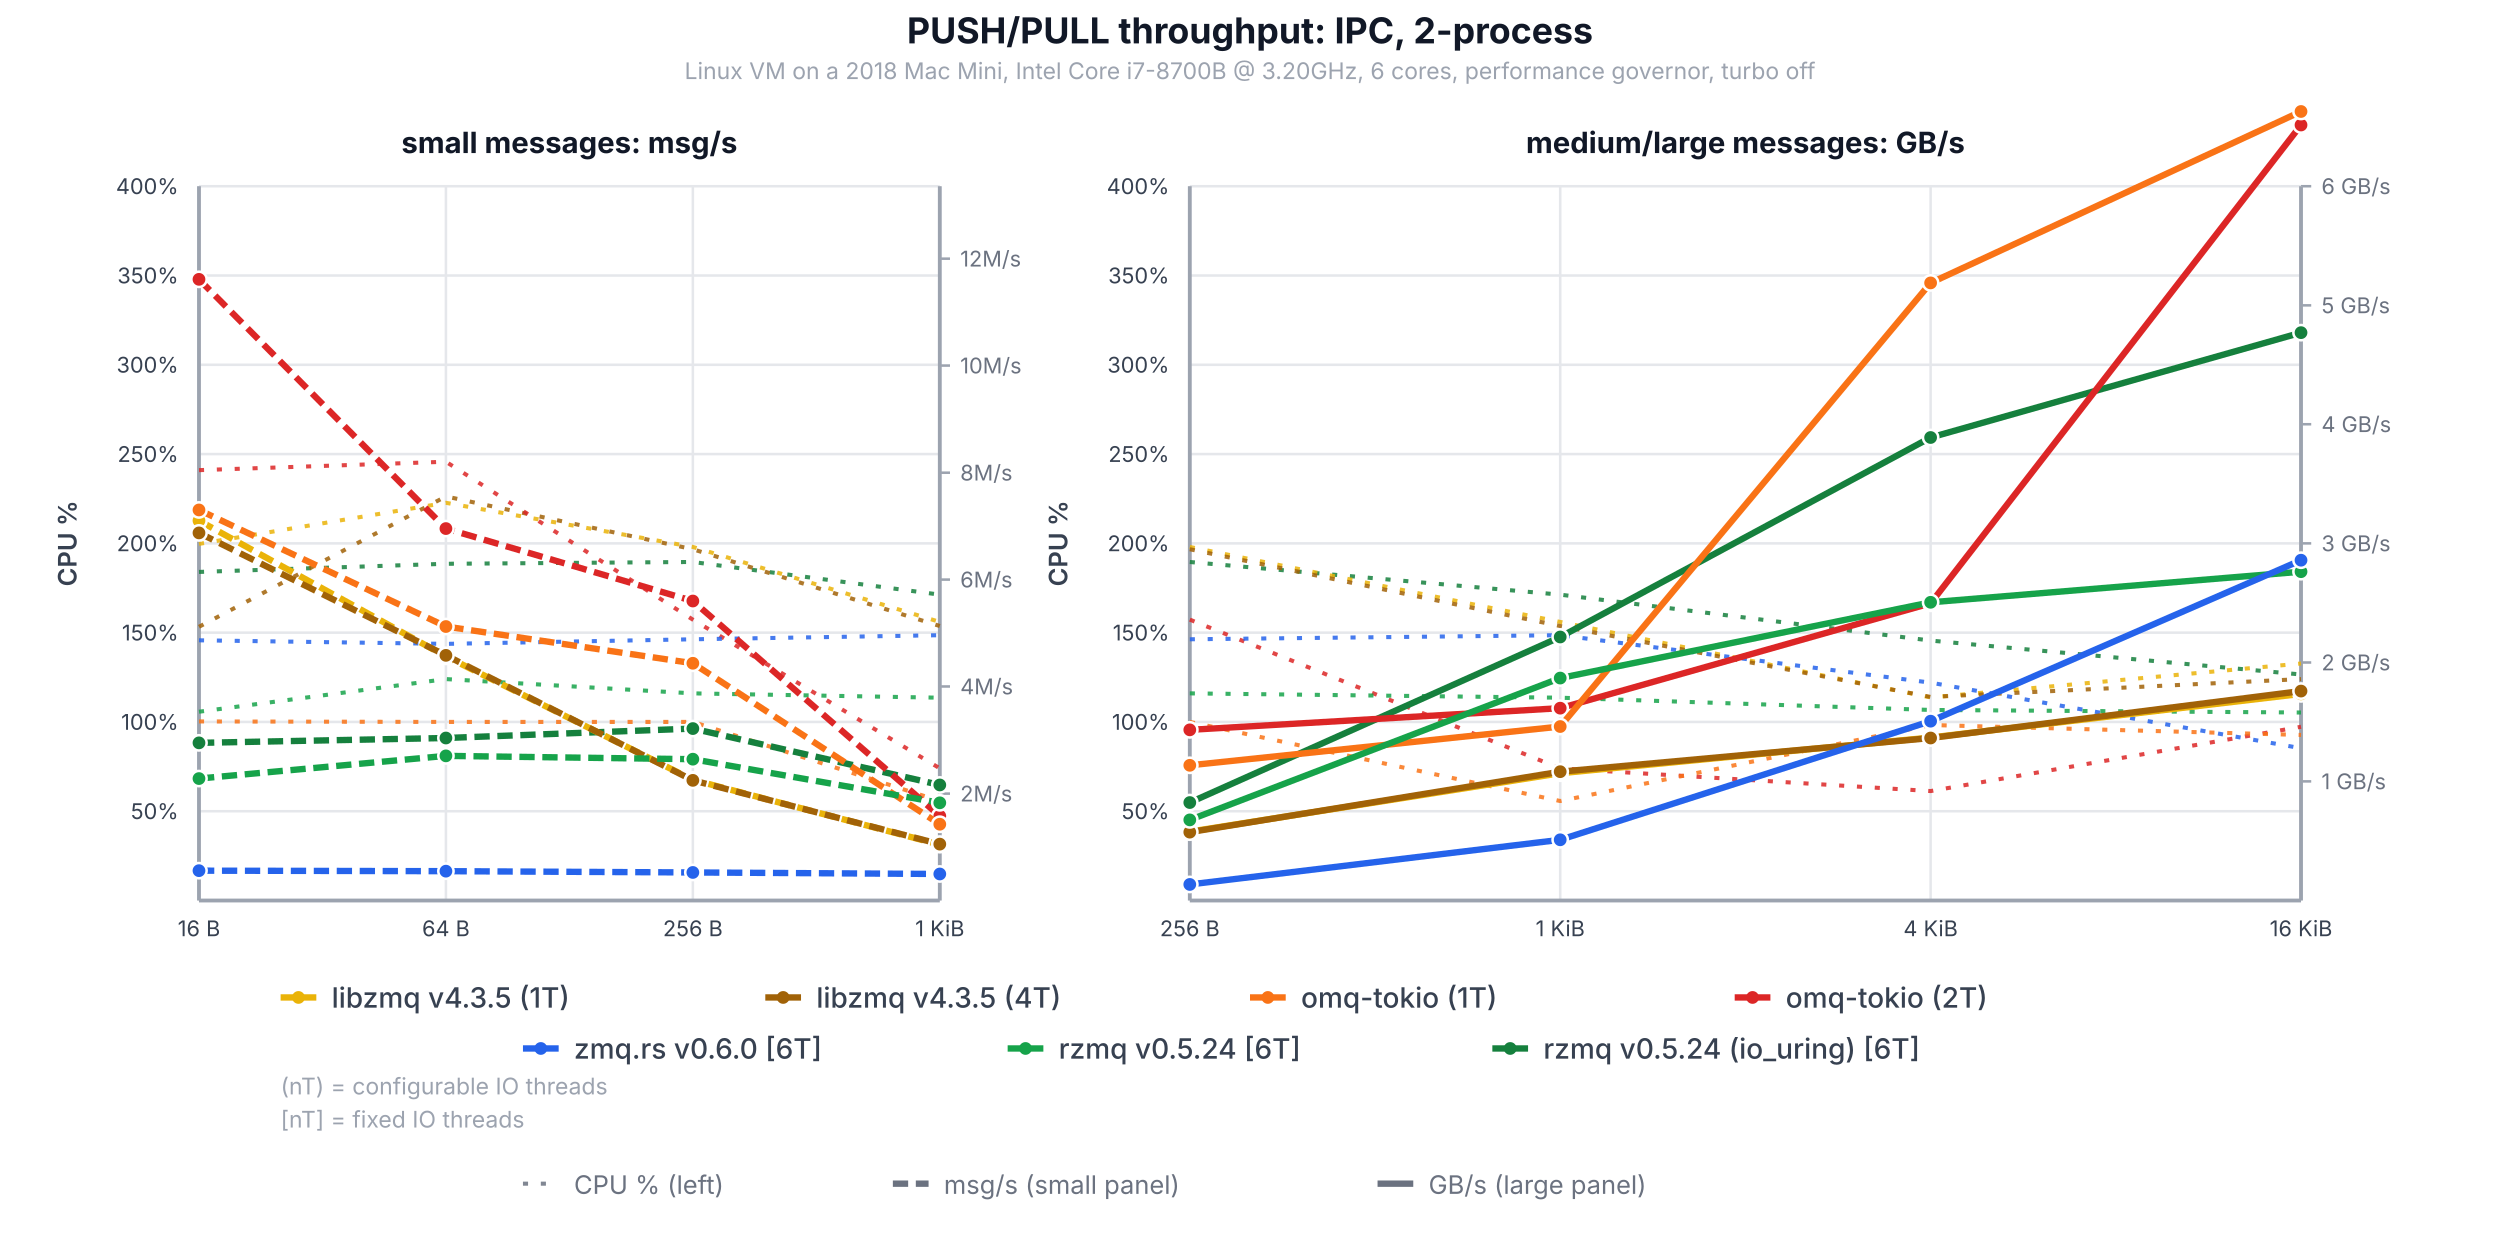
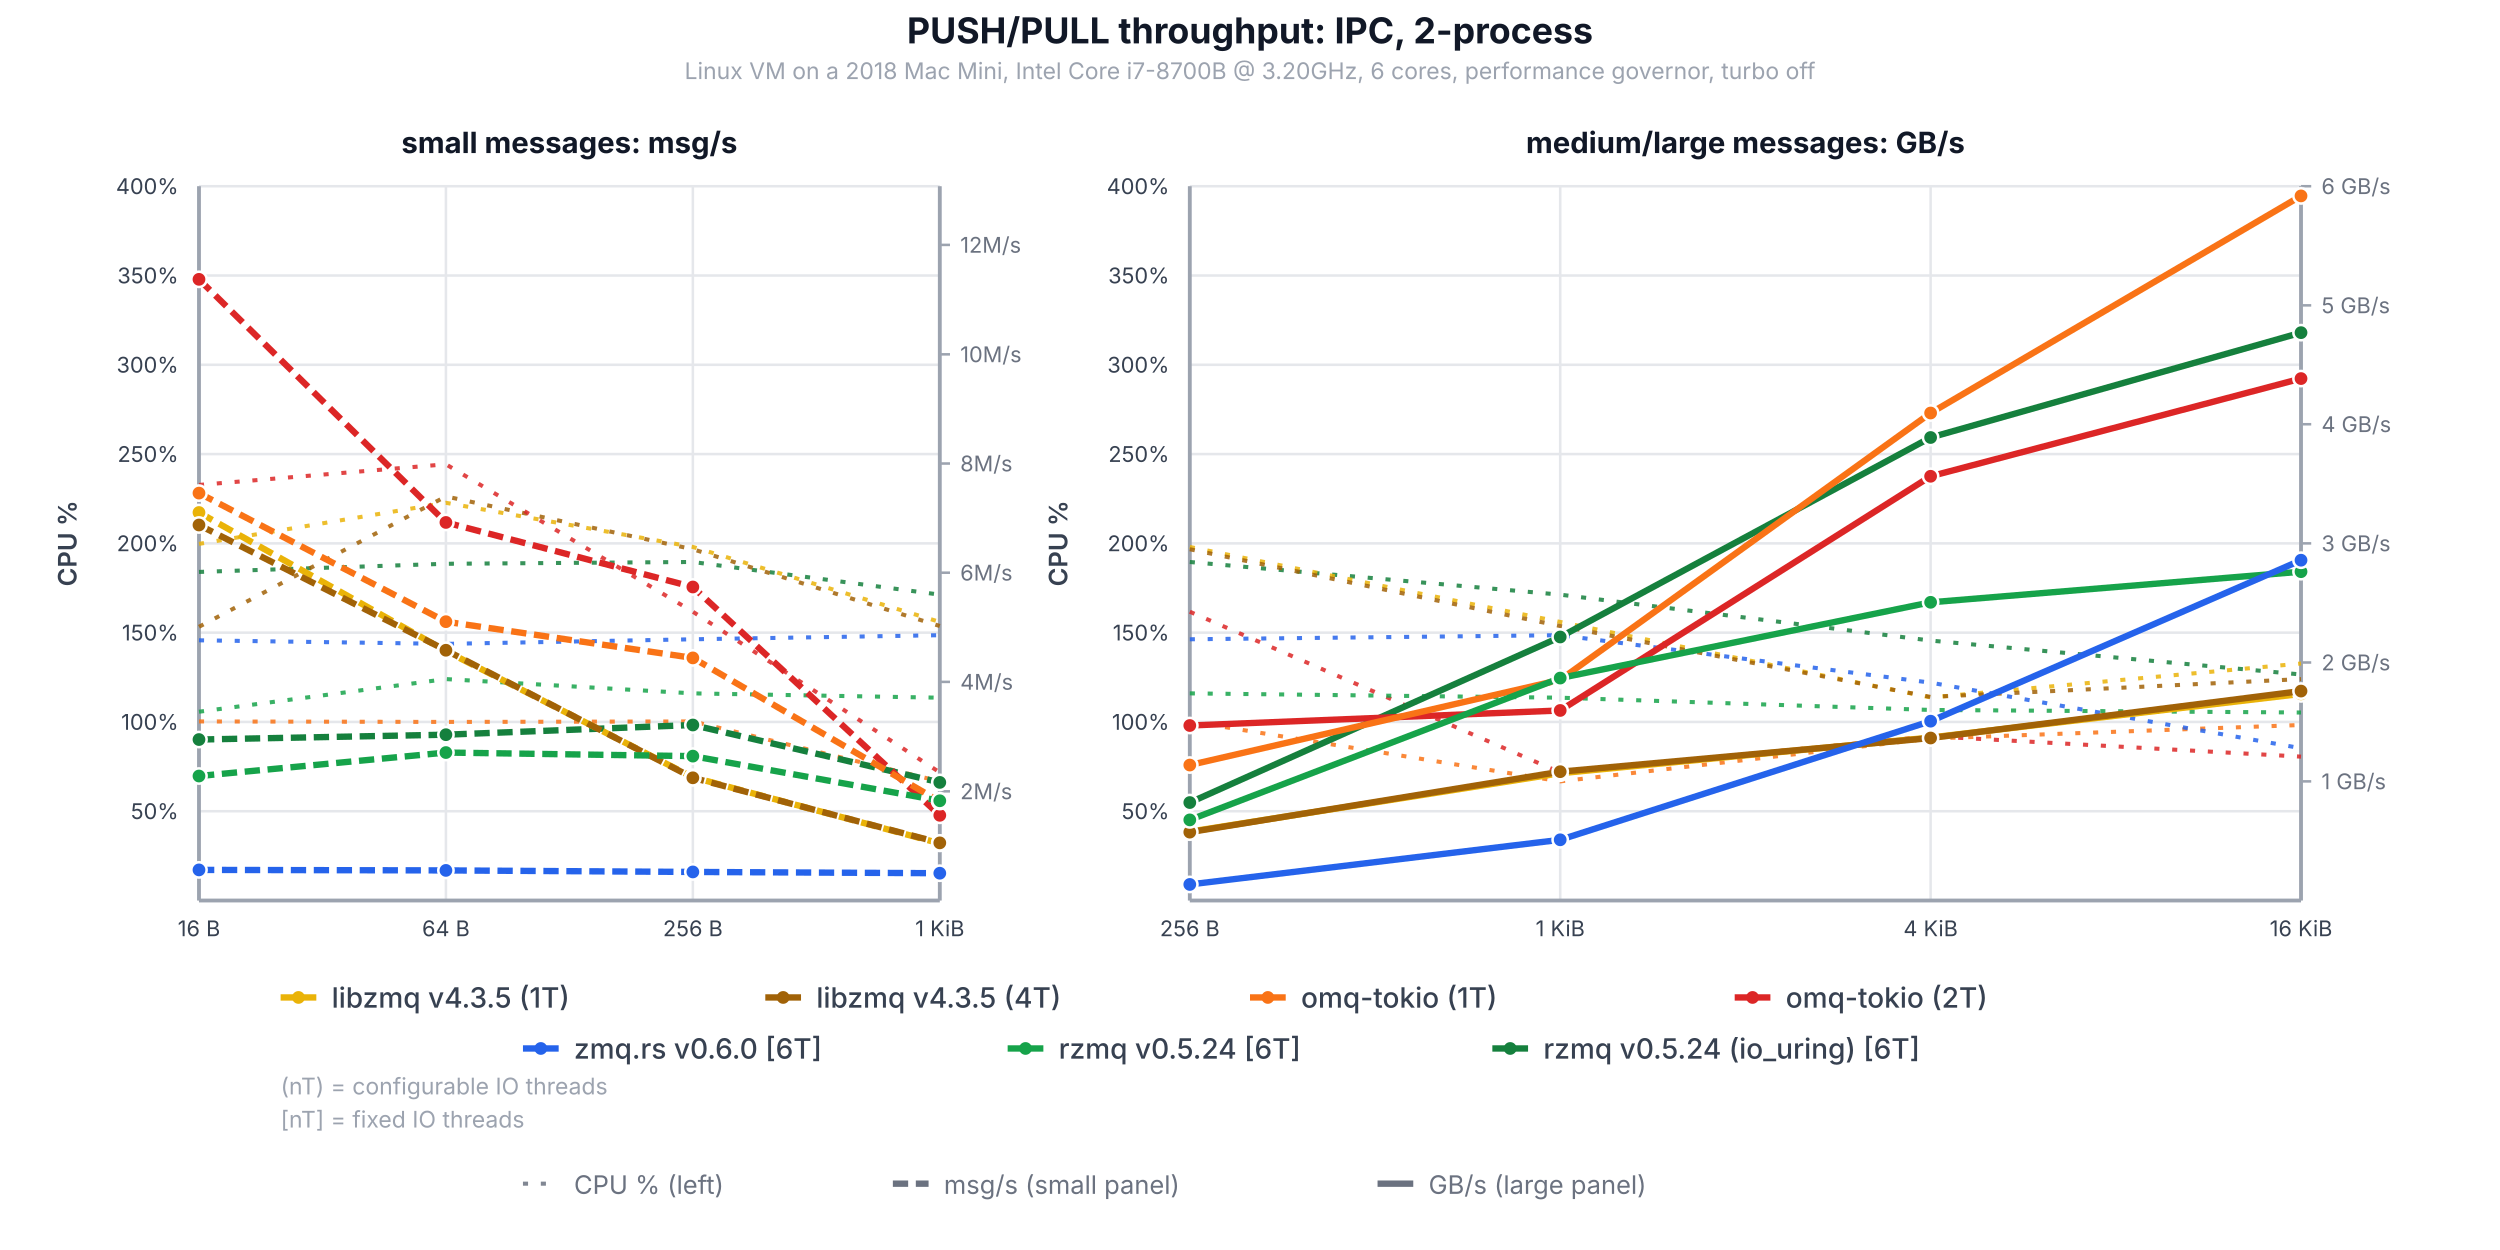
<svg xmlns="http://www.w3.org/2000/svg" viewBox="0 0 980 490" font-family="system-ui, -apple-system, sans-serif">
  <rect width="980" height="490" fill="white" />
  <text x="490.0" y="17.0" text-anchor="middle" fill="#111827" font-size="14" font-weight="700">PUSH/PULL throughput: IPC, 2-process</text>
  <text x="490.0" y="31.0" text-anchor="middle" fill="#9ca3af" font-size="9">Linux VM on a 2018 Mac Mini, Intel Core i7-8700B @ 3.20GHz, 6 cores, performance governor, turbo off</text>
  <text x="223.2" y="60.0" text-anchor="middle" fill="#111827" font-size="11.5" font-weight="700">small messages: msg/s</text>
  <line x1="78.0" y1="318.0" x2="368.4" y2="318.0" stroke="#e5e7eb" stroke-width="1" />
  <text x="70.0" y="318.0" text-anchor="end" dominant-baseline="middle" fill="#374151" font-size="8.5">50%</text>
  <line x1="78.0" y1="283.0" x2="368.4" y2="283.0" stroke="#e5e7eb" stroke-width="1" />
  <text x="70.0" y="283.0" text-anchor="end" dominant-baseline="middle" fill="#374151" font-size="8.5">100%</text>
  <line x1="78.0" y1="248.0" x2="368.4" y2="248.0" stroke="#e5e7eb" stroke-width="1" />
  <text x="70.0" y="248.0" text-anchor="end" dominant-baseline="middle" fill="#374151" font-size="8.5">150%</text>
  <line x1="78.0" y1="213.0" x2="368.4" y2="213.0" stroke="#e5e7eb" stroke-width="1" />
  <text x="70.0" y="213.0" text-anchor="end" dominant-baseline="middle" fill="#374151" font-size="8.5">200%</text>
  <line x1="78.0" y1="178.0" x2="368.4" y2="178.0" stroke="#e5e7eb" stroke-width="1" />
  <text x="70.0" y="178.0" text-anchor="end" dominant-baseline="middle" fill="#374151" font-size="8.5">250%</text>
  <line x1="78.0" y1="143.0" x2="368.4" y2="143.0" stroke="#e5e7eb" stroke-width="1" />
  <text x="70.0" y="143.0" text-anchor="end" dominant-baseline="middle" fill="#374151" font-size="8.5">300%</text>
  <line x1="78.0" y1="108.0" x2="368.4" y2="108.0" stroke="#e5e7eb" stroke-width="1" />
  <text x="70.0" y="108.0" text-anchor="end" dominant-baseline="middle" fill="#374151" font-size="8.5">350%</text>
  <line x1="78.0" y1="73.0" x2="368.4" y2="73.0" stroke="#e5e7eb" stroke-width="1" />
  <text x="70.0" y="73.0" text-anchor="end" dominant-baseline="middle" fill="#374151" font-size="8.5">400%</text>
-   <line x1="368.4" y1="311.1" x2="372.4" y2="311.1" stroke="#9ca3af" stroke-width="1" />
-   <text x="376.4" y="311.1" text-anchor="start" dominant-baseline="middle" fill="#6b7280" font-size="8.5">2M/s</text>
-   <line x1="368.4" y1="269.1" x2="372.4" y2="269.1" stroke="#9ca3af" stroke-width="1" />
-   <text x="376.4" y="269.1" text-anchor="start" dominant-baseline="middle" fill="#6b7280" font-size="8.5">4M/s</text>
-   <line x1="368.4" y1="227.2" x2="372.4" y2="227.2" stroke="#9ca3af" stroke-width="1" />
-   <text x="376.4" y="227.2" text-anchor="start" dominant-baseline="middle" fill="#6b7280" font-size="8.5">6M/s</text>
-   <line x1="368.4" y1="185.3" x2="372.4" y2="185.3" stroke="#9ca3af" stroke-width="1" />
-   <text x="376.4" y="185.3" text-anchor="start" dominant-baseline="middle" fill="#6b7280" font-size="8.5">8M/s</text>
-   <line x1="368.4" y1="143.3" x2="372.4" y2="143.3" stroke="#9ca3af" stroke-width="1" />
-   <text x="376.4" y="143.3" text-anchor="start" dominant-baseline="middle" fill="#6b7280" font-size="8.5">10M/s</text>
-   <line x1="368.4" y1="101.4" x2="372.4" y2="101.4" stroke="#9ca3af" stroke-width="1" />
-   <text x="376.4" y="101.4" text-anchor="start" dominant-baseline="middle" fill="#6b7280" font-size="8.5">12M/s</text>
+   <line x1="368.4" y1="310.2" x2="372.4" y2="310.2" stroke="#9ca3af" stroke-width="1" />
+   <text x="376.4" y="310.2" text-anchor="start" dominant-baseline="middle" fill="#6b7280" font-size="8.5">2M/s</text>
+   <line x1="368.4" y1="267.3" x2="372.4" y2="267.3" stroke="#9ca3af" stroke-width="1" />
+   <text x="376.4" y="267.3" text-anchor="start" dominant-baseline="middle" fill="#6b7280" font-size="8.5">4M/s</text>
+   <line x1="368.4" y1="224.5" x2="372.4" y2="224.5" stroke="#9ca3af" stroke-width="1" />
+   <text x="376.4" y="224.5" text-anchor="start" dominant-baseline="middle" fill="#6b7280" font-size="8.5">6M/s</text>
+   <line x1="368.4" y1="181.7" x2="372.4" y2="181.7" stroke="#9ca3af" stroke-width="1" />
+   <text x="376.4" y="181.7" text-anchor="start" dominant-baseline="middle" fill="#6b7280" font-size="8.5">8M/s</text>
+   <line x1="368.4" y1="138.9" x2="372.4" y2="138.9" stroke="#9ca3af" stroke-width="1" />
+   <text x="376.4" y="138.9" text-anchor="start" dominant-baseline="middle" fill="#6b7280" font-size="8.5">10M/s</text>
+   <line x1="368.4" y1="96.0" x2="372.4" y2="96.0" stroke="#9ca3af" stroke-width="1" />
+   <text x="376.4" y="96.0" text-anchor="start" dominant-baseline="middle" fill="#6b7280" font-size="8.5">12M/s</text>
  <line x1="78.0" y1="73.0" x2="78.0" y2="353.0" stroke="#e5e7eb" stroke-width="1" />
  <line x1="174.8" y1="73.0" x2="174.8" y2="353.0" stroke="#e5e7eb" stroke-width="1" />
  <line x1="271.6" y1="73.0" x2="271.6" y2="353.0" stroke="#e5e7eb" stroke-width="1" />
  <line x1="368.4" y1="73.0" x2="368.4" y2="353.0" stroke="#e5e7eb" stroke-width="1" />
  <line x1="78.0" y1="73.0" x2="78.0" y2="353.0" stroke="#9ca3af" stroke-width="1.5" />
  <line x1="368.4" y1="73.0" x2="368.4" y2="353.0" stroke="#9ca3af" stroke-width="1.5" />
  <line x1="78.0" y1="353.0" x2="368.4" y2="353.0" stroke="#9ca3af" stroke-width="1.5" />
  <text x="30.0" y="213.0" text-anchor="middle" fill="#374151" font-size="10" font-weight="600" transform="rotate(-90,30.0,213.0)">CPU %</text>
  <polyline points="78.0,224.2 174.8,221.0 271.6,220.3 368.4,233.1" fill="none" stroke="#15803d" stroke-width="1.6" stroke-dasharray="2,5" opacity="0.85" />
  <polyline points="78.0,213.2 174.8,197.1 271.6,214.4 368.4,243.8" fill="none" stroke="#eab308" stroke-width="1.6" stroke-dasharray="2,5" opacity="0.85" />
  <polyline points="78.0,245.7 174.8,194.6 271.6,215.3 368.4,245.4" fill="none" stroke="#a16207" stroke-width="1.6" stroke-dasharray="2,5" opacity="0.85" />
-   <polyline points="78.0,184.3 174.8,181.0 271.6,242.9 368.4,301.2" fill="none" stroke="#dc2626" stroke-width="1.6" stroke-dasharray="2,5" opacity="0.85" />
-   <polyline points="78.0,282.8 174.8,283.0 271.6,283.0 368.4,314.0" fill="none" stroke="#f97316" stroke-width="1.6" stroke-dasharray="2,5" opacity="0.85" />
+   <polyline points="78.0,190.1 174.8,182.0 271.6,239.8 368.4,302.8" fill="none" stroke="#dc2626" stroke-width="1.6" stroke-dasharray="2,5" opacity="0.85" />
+   <polyline points="78.0,282.8 174.8,283.0 271.6,282.8 368.4,306.3" fill="none" stroke="#f97316" stroke-width="1.6" stroke-dasharray="2,5" opacity="0.85" />
  <polyline points="78.0,279.0 174.8,266.2 271.6,271.8 368.4,273.5" fill="none" stroke="#16a34a" stroke-width="1.6" stroke-dasharray="2,5" opacity="0.85" />
  <polyline points="78.0,251.0 174.8,252.4 271.6,250.6 368.4,249.0" fill="none" stroke="#2563eb" stroke-width="1.6" stroke-dasharray="2,5" opacity="0.85" />
-   <polyline points="78.0,291.2 174.8,289.3 271.6,285.6 368.4,307.7" fill="none" stroke="#15803d" stroke-width="2.5" stroke-dasharray="6,3" />
-   <circle cx="78.0" cy="291.2" r="3" fill="#15803d" stroke="white" stroke-width="1" />
-   <circle cx="174.8" cy="289.3" r="3" fill="#15803d" stroke="white" stroke-width="1" />
-   <circle cx="271.6" cy="285.6" r="3" fill="#15803d" stroke="white" stroke-width="1" />
-   <circle cx="368.4" cy="307.7" r="3" fill="#15803d" stroke="white" stroke-width="1" />
-   <polyline points="78.0,204.1 174.8,257.3 271.6,305.7 368.4,331.1" fill="none" stroke="#eab308" stroke-width="2.5" stroke-dasharray="6,3" />
-   <circle cx="78.0" cy="204.1" r="3" fill="#eab308" stroke="white" stroke-width="1" />
-   <circle cx="174.8" cy="257.3" r="3" fill="#eab308" stroke="white" stroke-width="1" />
-   <circle cx="271.6" cy="305.7" r="3" fill="#eab308" stroke="white" stroke-width="1" />
-   <circle cx="368.4" cy="331.1" r="3" fill="#eab308" stroke="white" stroke-width="1" />
-   <polyline points="78.0,208.9 174.8,256.9 271.6,305.9 368.4,330.9" fill="none" stroke="#a16207" stroke-width="2.5" stroke-dasharray="6,3" />
-   <circle cx="78.0" cy="208.9" r="3" fill="#a16207" stroke="white" stroke-width="1" />
-   <circle cx="174.8" cy="256.9" r="3" fill="#a16207" stroke="white" stroke-width="1" />
-   <circle cx="271.6" cy="305.9" r="3" fill="#a16207" stroke="white" stroke-width="1" />
-   <circle cx="368.4" cy="330.9" r="3" fill="#a16207" stroke="white" stroke-width="1" />
-   <polyline points="78.0,109.5 174.8,207.2 271.6,235.6 368.4,319.9" fill="none" stroke="#dc2626" stroke-width="2.5" stroke-dasharray="6,3" />
+   <polyline points="78.0,289.9 174.8,288.0 271.6,284.2 368.4,306.7" fill="none" stroke="#15803d" stroke-width="2.5" stroke-dasharray="6,3" />
+   <circle cx="78.0" cy="289.9" r="3" fill="#15803d" stroke="white" stroke-width="1" />
+   <circle cx="174.8" cy="288.0" r="3" fill="#15803d" stroke="white" stroke-width="1" />
+   <circle cx="271.6" cy="284.2" r="3" fill="#15803d" stroke="white" stroke-width="1" />
+   <circle cx="368.4" cy="306.7" r="3" fill="#15803d" stroke="white" stroke-width="1" />
+   <polyline points="78.0,200.9 174.8,255.2 271.6,304.7 368.4,330.6" fill="none" stroke="#eab308" stroke-width="2.5" stroke-dasharray="6,3" />
+   <circle cx="78.0" cy="200.9" r="3" fill="#eab308" stroke="white" stroke-width="1" />
+   <circle cx="174.8" cy="255.2" r="3" fill="#eab308" stroke="white" stroke-width="1" />
+   <circle cx="271.6" cy="304.7" r="3" fill="#eab308" stroke="white" stroke-width="1" />
+   <circle cx="368.4" cy="330.6" r="3" fill="#eab308" stroke="white" stroke-width="1" />
+   <polyline points="78.0,205.8 174.8,254.9 271.6,304.9 368.4,330.4" fill="none" stroke="#a16207" stroke-width="2.5" stroke-dasharray="6,3" />
+   <circle cx="78.0" cy="205.8" r="3" fill="#a16207" stroke="white" stroke-width="1" />
+   <circle cx="174.8" cy="254.9" r="3" fill="#a16207" stroke="white" stroke-width="1" />
+   <circle cx="271.6" cy="304.9" r="3" fill="#a16207" stroke="white" stroke-width="1" />
+   <circle cx="368.4" cy="330.4" r="3" fill="#a16207" stroke="white" stroke-width="1" />
+   <polyline points="78.0,109.5 174.8,204.8 271.6,230.1 368.4,319.6" fill="none" stroke="#dc2626" stroke-width="2.5" stroke-dasharray="6,3" />
  <circle cx="78.0" cy="109.5" r="3" fill="#dc2626" stroke="white" stroke-width="1" />
-   <circle cx="174.8" cy="207.2" r="3" fill="#dc2626" stroke="white" stroke-width="1" />
-   <circle cx="271.6" cy="235.6" r="3" fill="#dc2626" stroke="white" stroke-width="1" />
-   <circle cx="368.4" cy="319.9" r="3" fill="#dc2626" stroke="white" stroke-width="1" />
-   <polyline points="78.0,199.9 174.8,245.6 271.6,260.0 368.4,323.1" fill="none" stroke="#f97316" stroke-width="2.5" stroke-dasharray="6,3" />
-   <circle cx="78.0" cy="199.9" r="3" fill="#f97316" stroke="white" stroke-width="1" />
-   <circle cx="174.8" cy="245.6" r="3" fill="#f97316" stroke="white" stroke-width="1" />
-   <circle cx="271.6" cy="260.0" r="3" fill="#f97316" stroke="white" stroke-width="1" />
-   <circle cx="368.4" cy="323.1" r="3" fill="#f97316" stroke="white" stroke-width="1" />
-   <polyline points="78.0,305.2 174.8,296.3 271.6,297.6 368.4,314.7" fill="none" stroke="#16a34a" stroke-width="2.5" stroke-dasharray="6,3" />
-   <circle cx="78.0" cy="305.2" r="3" fill="#16a34a" stroke="white" stroke-width="1" />
-   <circle cx="174.8" cy="296.3" r="3" fill="#16a34a" stroke="white" stroke-width="1" />
-   <circle cx="271.6" cy="297.6" r="3" fill="#16a34a" stroke="white" stroke-width="1" />
-   <circle cx="368.4" cy="314.7" r="3" fill="#16a34a" stroke="white" stroke-width="1" />
-   <polyline points="78.0,341.3 174.8,341.5 271.6,342.0 368.4,342.6" fill="none" stroke="#2563eb" stroke-width="2.5" stroke-dasharray="6,3" />
-   <circle cx="78.0" cy="341.3" r="3" fill="#2563eb" stroke="white" stroke-width="1" />
-   <circle cx="174.8" cy="341.5" r="3" fill="#2563eb" stroke="white" stroke-width="1" />
-   <circle cx="271.6" cy="342.0" r="3" fill="#2563eb" stroke="white" stroke-width="1" />
-   <circle cx="368.4" cy="342.6" r="3" fill="#2563eb" stroke="white" stroke-width="1" />
+   <circle cx="174.8" cy="204.8" r="3" fill="#dc2626" stroke="white" stroke-width="1" />
+   <circle cx="271.6" cy="230.1" r="3" fill="#dc2626" stroke="white" stroke-width="1" />
+   <circle cx="368.4" cy="319.6" r="3" fill="#dc2626" stroke="white" stroke-width="1" />
+   <polyline points="78.0,193.3 174.8,243.7 271.6,257.9 368.4,314.2" fill="none" stroke="#f97316" stroke-width="2.5" stroke-dasharray="6,3" />
+   <circle cx="78.0" cy="193.3" r="3" fill="#f97316" stroke="white" stroke-width="1" />
+   <circle cx="174.8" cy="243.7" r="3" fill="#f97316" stroke="white" stroke-width="1" />
+   <circle cx="271.6" cy="257.9" r="3" fill="#f97316" stroke="white" stroke-width="1" />
+   <circle cx="368.4" cy="314.2" r="3" fill="#f97316" stroke="white" stroke-width="1" />
+   <polyline points="78.0,304.2 174.8,295.0 271.6,296.4 368.4,313.9" fill="none" stroke="#16a34a" stroke-width="2.5" stroke-dasharray="6,3" />
+   <circle cx="78.0" cy="304.2" r="3" fill="#16a34a" stroke="white" stroke-width="1" />
+   <circle cx="174.8" cy="295.0" r="3" fill="#16a34a" stroke="white" stroke-width="1" />
+   <circle cx="271.6" cy="296.4" r="3" fill="#16a34a" stroke="white" stroke-width="1" />
+   <circle cx="368.4" cy="313.9" r="3" fill="#16a34a" stroke="white" stroke-width="1" />
+   <polyline points="78.0,341.0 174.8,341.2 271.6,341.8 368.4,342.3" fill="none" stroke="#2563eb" stroke-width="2.5" stroke-dasharray="6,3" />
+   <circle cx="78.0" cy="341.0" r="3" fill="#2563eb" stroke="white" stroke-width="1" />
+   <circle cx="174.8" cy="341.2" r="3" fill="#2563eb" stroke="white" stroke-width="1" />
+   <circle cx="271.6" cy="341.8" r="3" fill="#2563eb" stroke="white" stroke-width="1" />
+   <circle cx="368.4" cy="342.3" r="3" fill="#2563eb" stroke="white" stroke-width="1" />
  <text x="78.0" y="367.0" text-anchor="middle" fill="#374151" font-size="8.5">16 B</text>
  <text x="174.8" y="367.0" text-anchor="middle" fill="#374151" font-size="8.5">64 B</text>
  <text x="271.6" y="367.0" text-anchor="middle" fill="#374151" font-size="8.5">256 B</text>
  <text x="368.4" y="367.0" text-anchor="middle" fill="#374151" font-size="8.5">1 KiB</text>
  <text x="684.2" y="60.0" text-anchor="middle" fill="#111827" font-size="11.5" font-weight="700">medium/large messages: GB/s</text>
  <line x1="466.4" y1="318.0" x2="902.0" y2="318.0" stroke="#e5e7eb" stroke-width="1" />
  <text x="458.4" y="318.0" text-anchor="end" dominant-baseline="middle" fill="#374151" font-size="8.5">50%</text>
  <line x1="466.4" y1="283.0" x2="902.0" y2="283.0" stroke="#e5e7eb" stroke-width="1" />
  <text x="458.4" y="283.0" text-anchor="end" dominant-baseline="middle" fill="#374151" font-size="8.5">100%</text>
  <line x1="466.4" y1="248.0" x2="902.0" y2="248.0" stroke="#e5e7eb" stroke-width="1" />
  <text x="458.4" y="248.0" text-anchor="end" dominant-baseline="middle" fill="#374151" font-size="8.5">150%</text>
  <line x1="466.4" y1="213.0" x2="902.0" y2="213.0" stroke="#e5e7eb" stroke-width="1" />
  <text x="458.4" y="213.0" text-anchor="end" dominant-baseline="middle" fill="#374151" font-size="8.5">200%</text>
  <line x1="466.4" y1="178.0" x2="902.0" y2="178.0" stroke="#e5e7eb" stroke-width="1" />
  <text x="458.4" y="178.0" text-anchor="end" dominant-baseline="middle" fill="#374151" font-size="8.5">250%</text>
  <line x1="466.4" y1="143.0" x2="902.0" y2="143.0" stroke="#e5e7eb" stroke-width="1" />
  <text x="458.4" y="143.0" text-anchor="end" dominant-baseline="middle" fill="#374151" font-size="8.5">300%</text>
  <line x1="466.4" y1="108.0" x2="902.0" y2="108.0" stroke="#e5e7eb" stroke-width="1" />
  <text x="458.4" y="108.0" text-anchor="end" dominant-baseline="middle" fill="#374151" font-size="8.5">350%</text>
  <line x1="466.4" y1="73.0" x2="902.0" y2="73.0" stroke="#e5e7eb" stroke-width="1" />
  <text x="458.4" y="73.0" text-anchor="end" dominant-baseline="middle" fill="#374151" font-size="8.5">400%</text>
  <line x1="902.0" y1="306.3" x2="906.0" y2="306.3" stroke="#9ca3af" stroke-width="1" />
  <text x="910.0" y="306.3" text-anchor="start" dominant-baseline="middle" fill="#6b7280" font-size="8.5">1 GB/s</text>
  <line x1="902.0" y1="259.7" x2="906.0" y2="259.7" stroke="#9ca3af" stroke-width="1" />
  <text x="910.0" y="259.7" text-anchor="start" dominant-baseline="middle" fill="#6b7280" font-size="8.5">2 GB/s</text>
  <line x1="902.0" y1="213.0" x2="906.0" y2="213.0" stroke="#9ca3af" stroke-width="1" />
  <text x="910.0" y="213.0" text-anchor="start" dominant-baseline="middle" fill="#6b7280" font-size="8.5">3 GB/s</text>
  <line x1="902.0" y1="166.3" x2="906.0" y2="166.3" stroke="#9ca3af" stroke-width="1" />
  <text x="910.0" y="166.3" text-anchor="start" dominant-baseline="middle" fill="#6b7280" font-size="8.5">4 GB/s</text>
  <line x1="902.0" y1="119.7" x2="906.0" y2="119.7" stroke="#9ca3af" stroke-width="1" />
  <text x="910.0" y="119.7" text-anchor="start" dominant-baseline="middle" fill="#6b7280" font-size="8.5">5 GB/s</text>
  <line x1="902.0" y1="73.0" x2="906.0" y2="73.0" stroke="#9ca3af" stroke-width="1" />
  <text x="910.0" y="73.0" text-anchor="start" dominant-baseline="middle" fill="#6b7280" font-size="8.5">6 GB/s</text>
  <line x1="466.4" y1="73.0" x2="466.4" y2="353.0" stroke="#e5e7eb" stroke-width="1" />
  <line x1="611.6" y1="73.0" x2="611.6" y2="353.0" stroke="#e5e7eb" stroke-width="1" />
  <line x1="756.8" y1="73.0" x2="756.8" y2="353.0" stroke="#e5e7eb" stroke-width="1" />
  <line x1="902.0" y1="73.0" x2="902.0" y2="353.0" stroke="#e5e7eb" stroke-width="1" />
  <line x1="466.4" y1="73.0" x2="466.4" y2="353.0" stroke="#9ca3af" stroke-width="1.5" />
  <line x1="902.0" y1="73.0" x2="902.0" y2="353.0" stroke="#9ca3af" stroke-width="1.5" />
  <line x1="466.4" y1="353.0" x2="902.0" y2="353.0" stroke="#9ca3af" stroke-width="1.5" />
  <text x="418.4" y="213.0" text-anchor="middle" fill="#374151" font-size="10" font-weight="600" transform="rotate(-90,418.4,213.0)">CPU %</text>
  <polyline points="466.4,220.3 611.6,233.1 756.8,251.1 902.0,264.4" fill="none" stroke="#15803d" stroke-width="1.6" stroke-dasharray="2,5" opacity="0.85" />
  <polyline points="466.4,214.4 611.6,243.8 756.8,273.4 902.0,260.1" fill="none" stroke="#eab308" stroke-width="1.6" stroke-dasharray="2,5" opacity="0.85" />
  <polyline points="466.4,215.3 611.6,245.4 756.8,273.2 902.0,266.2" fill="none" stroke="#a16207" stroke-width="1.6" stroke-dasharray="2,5" opacity="0.85" />
-   <polyline points="466.4,242.9 611.6,301.2 756.8,310.1 902.0,284.9" fill="none" stroke="#dc2626" stroke-width="1.6" stroke-dasharray="2,5" opacity="0.85" />
-   <polyline points="466.4,283.0 611.6,314.0 756.8,284.2 902.0,288.1" fill="none" stroke="#f97316" stroke-width="1.6" stroke-dasharray="2,5" opacity="0.85" />
+   <polyline points="466.4,239.8 611.6,302.8 756.8,288.6 902.0,296.6" fill="none" stroke="#dc2626" stroke-width="1.6" stroke-dasharray="2,5" opacity="0.85" />
+   <polyline points="466.4,282.8 611.6,306.3 756.8,289.5 902.0,284.2" fill="none" stroke="#f97316" stroke-width="1.6" stroke-dasharray="2,5" opacity="0.85" />
  <polyline points="466.4,271.8 611.6,273.5 756.8,278.3 902.0,279.3" fill="none" stroke="#16a34a" stroke-width="1.6" stroke-dasharray="2,5" opacity="0.85" />
  <polyline points="466.4,250.6 611.6,249.0 756.8,267.6 902.0,293.3" fill="none" stroke="#2563eb" stroke-width="1.6" stroke-dasharray="2,5" opacity="0.85" />
  <polyline points="466.4,314.6 611.6,249.7 756.8,171.5 902.0,130.4" fill="none" stroke="#15803d" stroke-width="2.5" stroke-linecap="round" stroke-linejoin="round" />
  <circle cx="466.4" cy="314.6" r="3" fill="#15803d" stroke="white" stroke-width="1" />
  <circle cx="611.6" cy="249.7" r="3" fill="#15803d" stroke="white" stroke-width="1" />
  <circle cx="756.8" cy="171.5" r="3" fill="#15803d" stroke="white" stroke-width="1" />
  <circle cx="902.0" cy="130.4" r="3" fill="#15803d" stroke="white" stroke-width="1" />
  <polyline points="466.4,326.0 611.6,303.1 756.8,289.1 902.0,272.0" fill="none" stroke="#eab308" stroke-width="2.5" stroke-linecap="round" stroke-linejoin="round" />
  <circle cx="466.4" cy="326.0" r="3" fill="#eab308" stroke="white" stroke-width="1" />
  <circle cx="611.6" cy="303.1" r="3" fill="#eab308" stroke="white" stroke-width="1" />
  <circle cx="756.8" cy="289.1" r="3" fill="#eab308" stroke="white" stroke-width="1" />
  <circle cx="902.0" cy="272.0" r="3" fill="#eab308" stroke="white" stroke-width="1" />
  <polyline points="466.4,326.2 611.6,302.5 756.8,289.3 902.0,270.9" fill="none" stroke="#a16207" stroke-width="2.5" stroke-linecap="round" stroke-linejoin="round" />
  <circle cx="466.4" cy="326.2" r="3" fill="#a16207" stroke="white" stroke-width="1" />
  <circle cx="611.6" cy="302.5" r="3" fill="#a16207" stroke="white" stroke-width="1" />
  <circle cx="756.8" cy="289.3" r="3" fill="#a16207" stroke="white" stroke-width="1" />
  <circle cx="902.0" cy="270.9" r="3" fill="#a16207" stroke="white" stroke-width="1" />
-   <polyline points="466.4,286.1 611.6,277.6 756.8,236.5 902.0,49.0" fill="none" stroke="#dc2626" stroke-width="2.5" stroke-linecap="round" stroke-linejoin="round" />
-   <circle cx="466.4" cy="286.1" r="3" fill="#dc2626" stroke="white" stroke-width="1" />
-   <circle cx="611.6" cy="277.6" r="3" fill="#dc2626" stroke="white" stroke-width="1" />
-   <circle cx="756.8" cy="236.5" r="3" fill="#dc2626" stroke="white" stroke-width="1" />
-   <circle cx="902.0" cy="49.0" r="3" fill="#dc2626" stroke="white" stroke-width="1" />
-   <polyline points="466.4,300.0 611.6,284.8 756.8,110.9 902.0,43.7" fill="none" stroke="#f97316" stroke-width="2.5" stroke-linecap="round" stroke-linejoin="round" />
-   <circle cx="466.4" cy="300.0" r="3" fill="#f97316" stroke="white" stroke-width="1" />
-   <circle cx="611.6" cy="284.8" r="3" fill="#f97316" stroke="white" stroke-width="1" />
-   <circle cx="756.8" cy="110.9" r="3" fill="#f97316" stroke="white" stroke-width="1" />
-   <circle cx="902.0" cy="43.7" r="3" fill="#f97316" stroke="white" stroke-width="1" />
+   <polyline points="466.4,284.4 611.6,278.5 756.8,186.7 902.0,148.4" fill="none" stroke="#dc2626" stroke-width="2.5" stroke-linecap="round" stroke-linejoin="round" />
+   <circle cx="466.4" cy="284.4" r="3" fill="#dc2626" stroke="white" stroke-width="1" />
+   <circle cx="611.6" cy="278.5" r="3" fill="#dc2626" stroke="white" stroke-width="1" />
+   <circle cx="756.8" cy="186.7" r="3" fill="#dc2626" stroke="white" stroke-width="1" />
+   <circle cx="902.0" cy="148.4" r="3" fill="#dc2626" stroke="white" stroke-width="1" />
+   <polyline points="466.4,299.9 611.6,266.5 756.8,161.9 902.0,76.8" fill="none" stroke="#f97316" stroke-width="2.5" stroke-linecap="round" stroke-linejoin="round" />
+   <circle cx="466.4" cy="299.9" r="3" fill="#f97316" stroke="white" stroke-width="1" />
+   <circle cx="611.6" cy="266.5" r="3" fill="#f97316" stroke="white" stroke-width="1" />
+   <circle cx="756.8" cy="161.9" r="3" fill="#f97316" stroke="white" stroke-width="1" />
+   <circle cx="902.0" cy="76.8" r="3" fill="#f97316" stroke="white" stroke-width="1" />
  <polyline points="466.4,321.4 611.6,265.8 756.8,236.1 902.0,224.1" fill="none" stroke="#16a34a" stroke-width="2.5" stroke-linecap="round" stroke-linejoin="round" />
  <circle cx="466.4" cy="321.4" r="3" fill="#16a34a" stroke="white" stroke-width="1" />
  <circle cx="611.6" cy="265.8" r="3" fill="#16a34a" stroke="white" stroke-width="1" />
  <circle cx="756.8" cy="236.1" r="3" fill="#16a34a" stroke="white" stroke-width="1" />
  <circle cx="902.0" cy="224.1" r="3" fill="#16a34a" stroke="white" stroke-width="1" />
  <polyline points="466.4,346.7 611.6,329.2 756.8,282.7 902.0,219.6" fill="none" stroke="#2563eb" stroke-width="2.5" stroke-linecap="round" stroke-linejoin="round" />
  <circle cx="466.4" cy="346.7" r="3" fill="#2563eb" stroke="white" stroke-width="1" />
  <circle cx="611.6" cy="329.2" r="3" fill="#2563eb" stroke="white" stroke-width="1" />
  <circle cx="756.8" cy="282.7" r="3" fill="#2563eb" stroke="white" stroke-width="1" />
  <circle cx="902.0" cy="219.6" r="3" fill="#2563eb" stroke="white" stroke-width="1" />
  <text x="466.4" y="367.0" text-anchor="middle" fill="#374151" font-size="8.5">256 B</text>
  <text x="611.6" y="367.0" text-anchor="middle" fill="#374151" font-size="8.5">1 KiB</text>
  <text x="756.8" y="367.0" text-anchor="middle" fill="#374151" font-size="8.5">4 KiB</text>
  <text x="902.0" y="367.0" text-anchor="middle" fill="#374151" font-size="8.5">16 KiB</text>
  <line x1="110" y1="391" x2="124" y2="391" stroke="#eab308" stroke-width="2.5" />
  <circle cx="117" cy="391" r="2.5" fill="#eab308" />
  <text x="130" y="395" fill="#374151" font-size="11" font-weight="500">libzmq v4.3.5 (1T)</text>
  <line x1="300" y1="391" x2="314" y2="391" stroke="#a16207" stroke-width="2.5" />
  <circle cx="307" cy="391" r="2.5" fill="#a16207" />
  <text x="320" y="395" fill="#374151" font-size="11" font-weight="500">libzmq v4.3.5 (4T)</text>
  <line x1="490" y1="391" x2="504" y2="391" stroke="#f97316" stroke-width="2.5" />
  <circle cx="497" cy="391" r="2.5" fill="#f97316" />
  <text x="510" y="395" fill="#374151" font-size="11" font-weight="500">omq-tokio (1T)</text>
  <line x1="680" y1="391" x2="694" y2="391" stroke="#dc2626" stroke-width="2.5" />
  <circle cx="687" cy="391" r="2.5" fill="#dc2626" />
  <text x="700" y="395" fill="#374151" font-size="11" font-weight="500">omq-tokio (2T)</text>
  <line x1="205" y1="411" x2="219" y2="411" stroke="#2563eb" stroke-width="2.5" />
  <circle cx="212" cy="411" r="2.5" fill="#2563eb" />
  <text x="225" y="415" fill="#374151" font-size="11" font-weight="500">zmq.rs v0.6.0 [6T]</text>
  <line x1="395" y1="411" x2="409" y2="411" stroke="#16a34a" stroke-width="2.5" />
  <circle cx="402" cy="411" r="2.5" fill="#16a34a" />
  <text x="415" y="415" fill="#374151" font-size="11" font-weight="500">rzmq v0.5.24 [6T]</text>
  <line x1="585" y1="411" x2="599" y2="411" stroke="#15803d" stroke-width="2.5" />
  <circle cx="592" cy="411" r="2.5" fill="#15803d" />
  <text x="605" y="415" fill="#374151" font-size="11" font-weight="500">rzmq v0.5.24 (io_uring) [6T]</text>
  <text x="110" y="429" fill="#9ca3af" font-size="9">(nT) = configurable IO threads</text>
  <text x="110" y="442" fill="#9ca3af" font-size="9">[nT] = fixed IO threads</text>
  <line x1="205" y1="464" x2="219" y2="464" stroke="#6b7280" stroke-width="1.6" stroke-dasharray="2,5" opacity="0.85" />
  <text x="225" y="468" fill="#6b7280" font-size="10">CPU % (left)</text>
  <line x1="350" y1="464" x2="364" y2="464" stroke="#6b7280" stroke-width="2.5" stroke-dasharray="6,3" />
  <text x="370" y="468" fill="#6b7280" font-size="10">msg/s (small panel)</text>
  <line x1="540" y1="464" x2="554" y2="464" stroke="#6b7280" stroke-width="2.5" />
  <text x="560" y="468" fill="#6b7280" font-size="10">GB/s (large panel)</text>
</svg>
